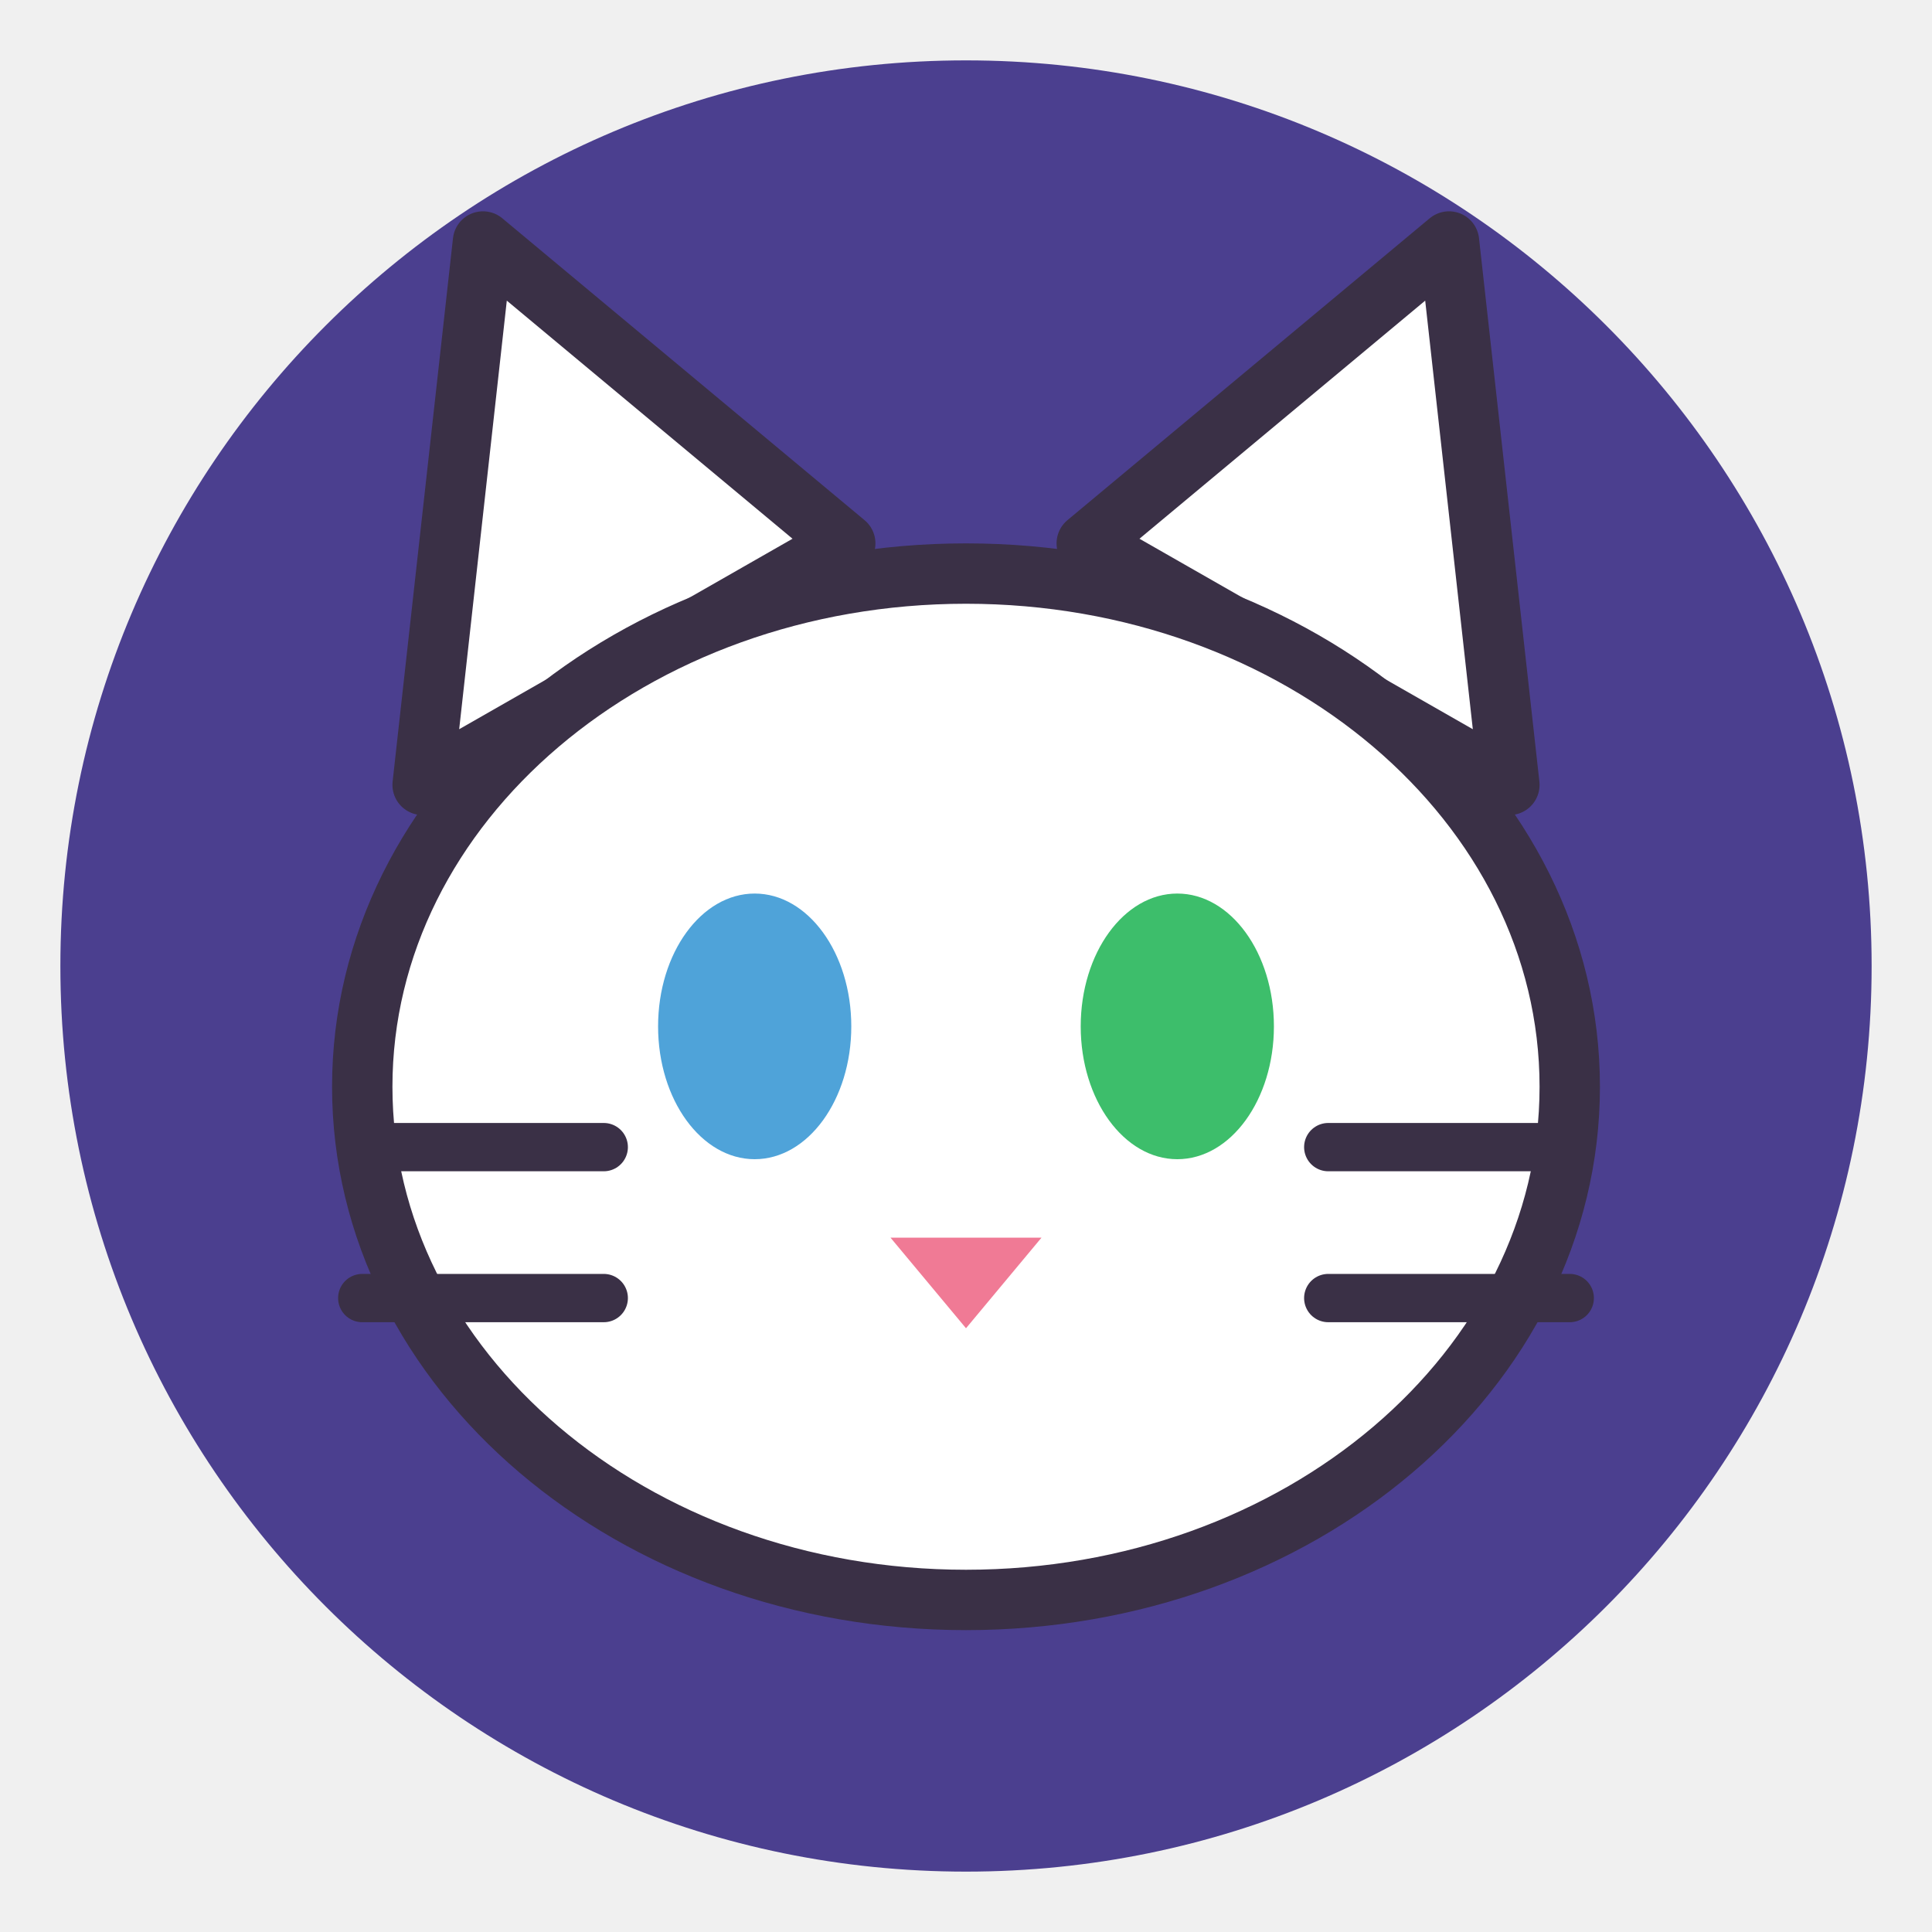
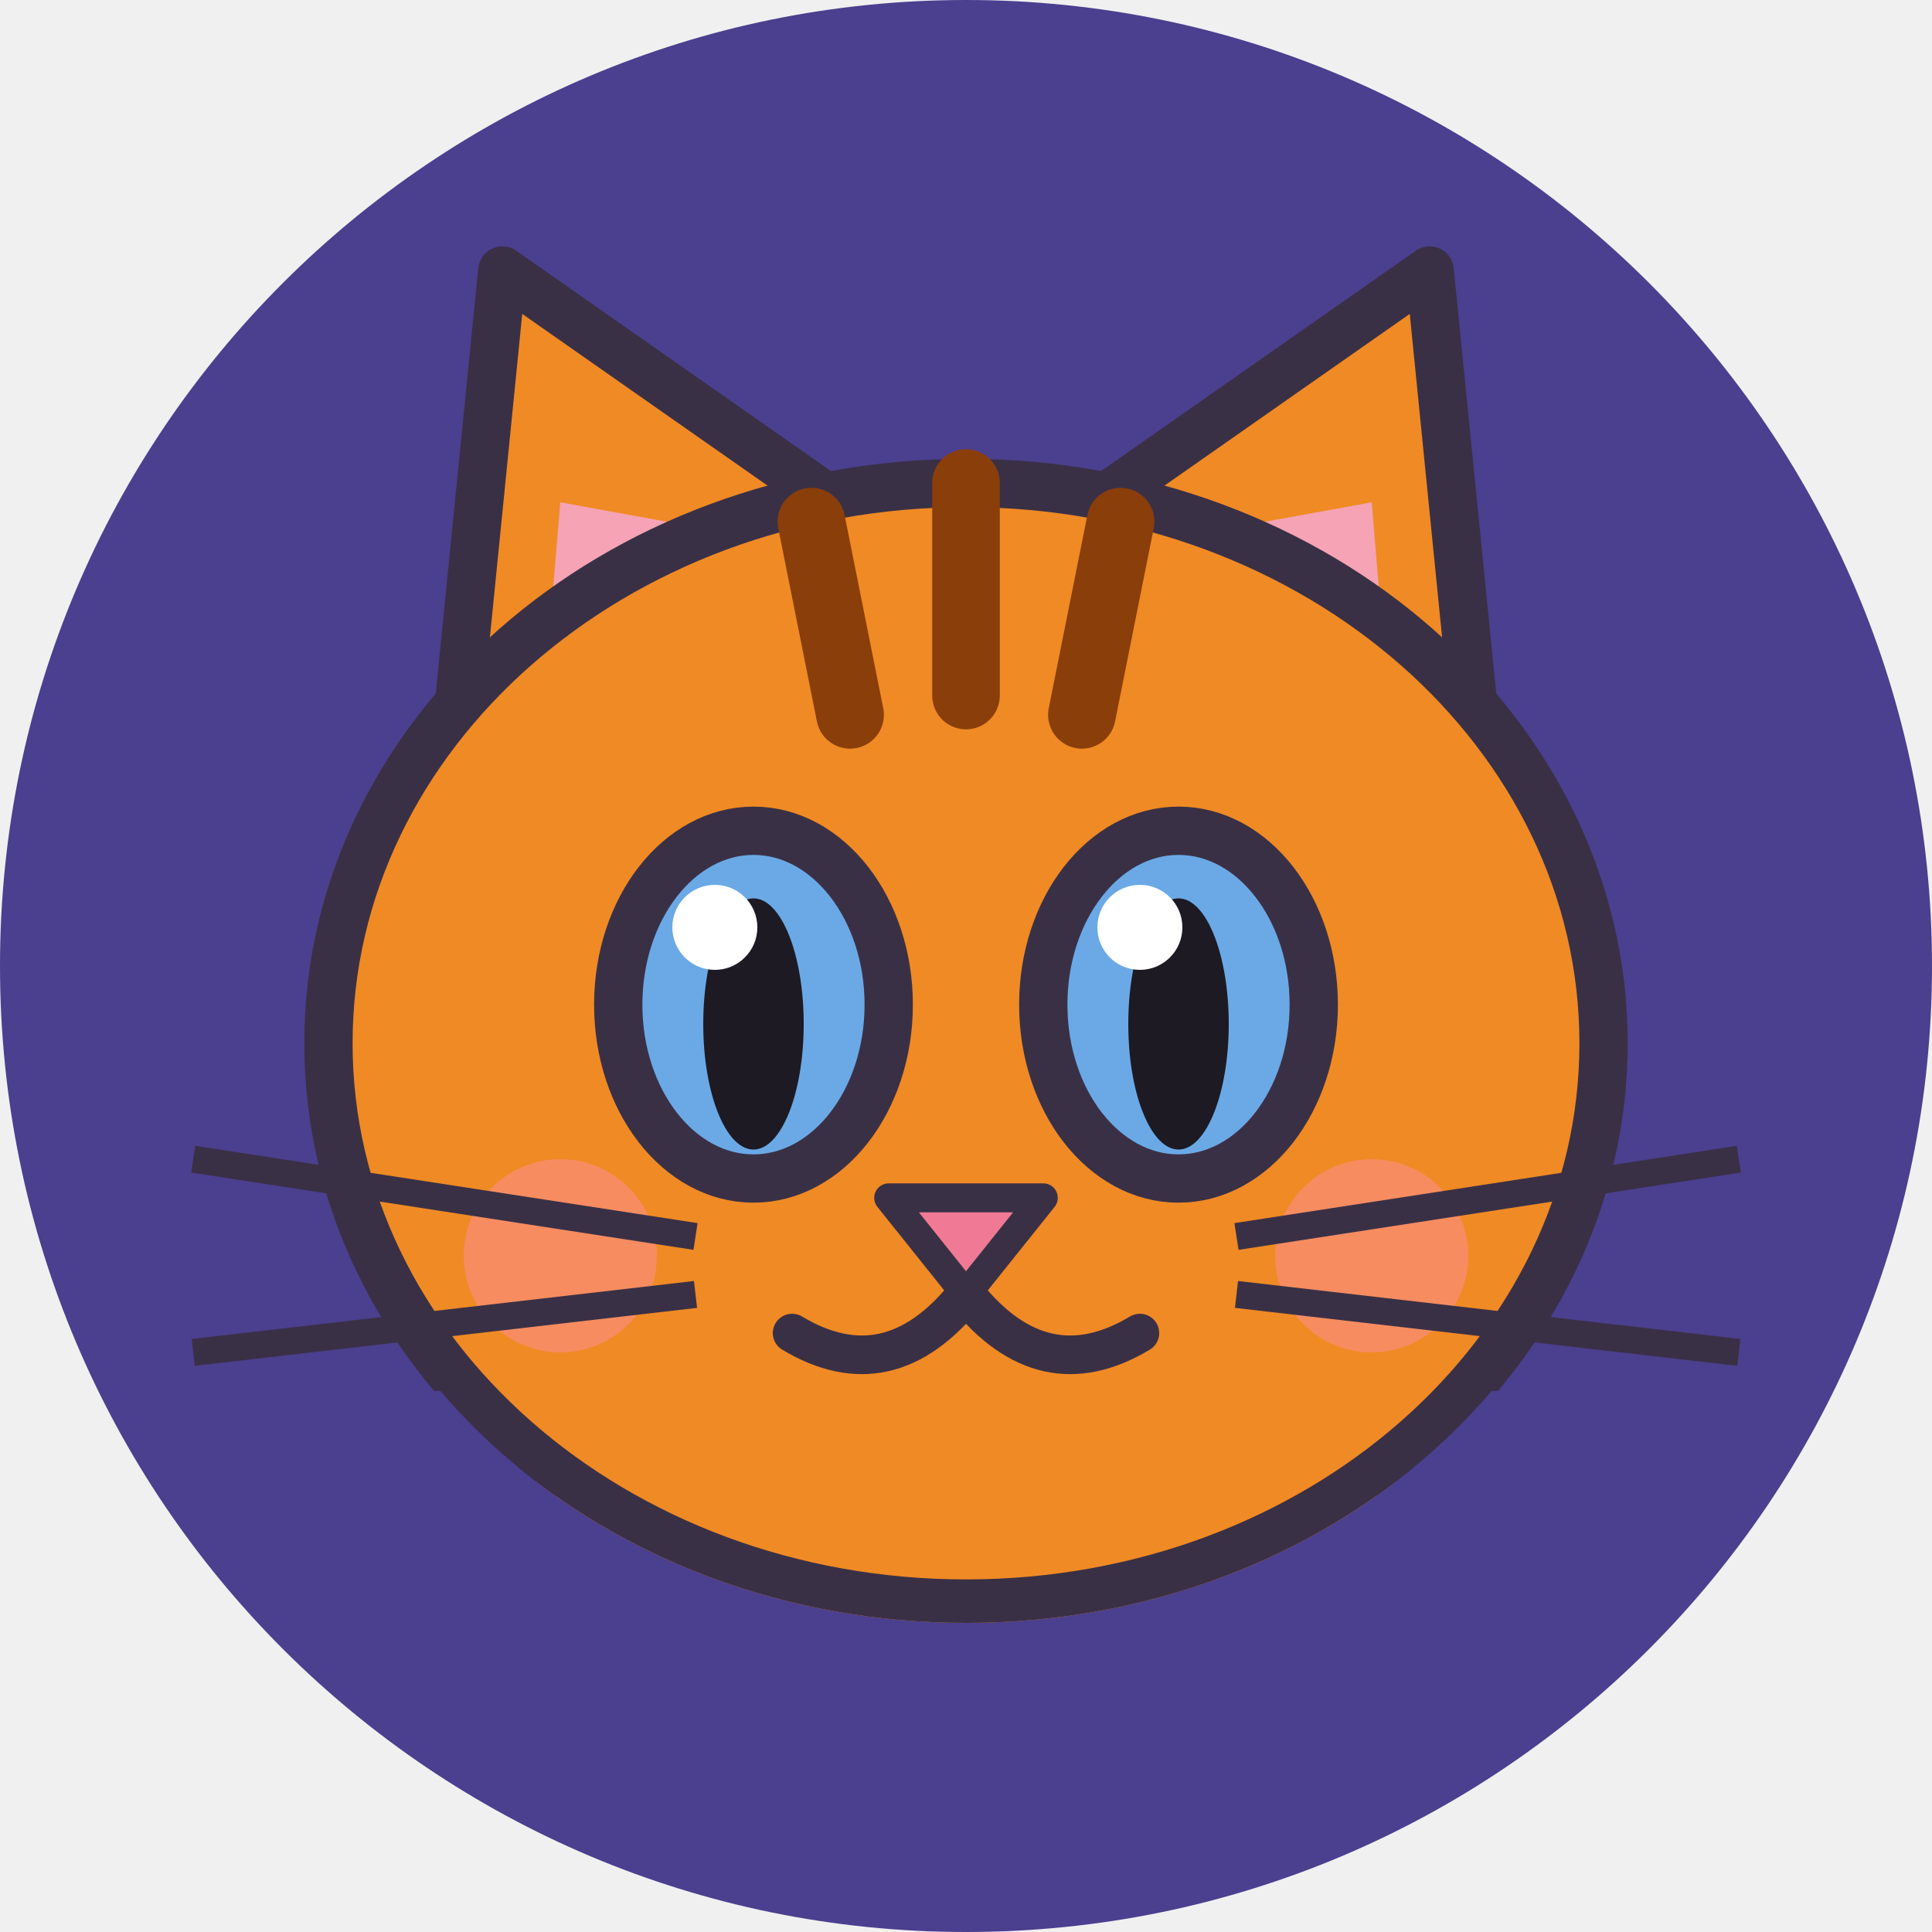
- <svg xmlns="http://www.w3.org/2000/svg" viewBox="0 0 64 64">
-   <circle cx="32" cy="32" r="30" fill="#4B3F8F" />
-   <path d="M14 26 L16 8 L28 18 Z M50 26 L48 8 L36 18 Z" fill="#fff" stroke="#3A3046" stroke-width="2" stroke-linejoin="round" />
-   <ellipse cx="32" cy="36" rx="20" ry="17" fill="#fff" stroke="#3A3046" stroke-width="2" />
-   <ellipse cx="25" cy="34" rx="3.2" ry="4.4" fill="#4FA3D9" />
-   <ellipse cx="39" cy="34" rx="3.2" ry="4.4" fill="#3DBE6B" />
-   <path d="M29.5 41 h5 l-2.5 3z" fill="#F07A95" />
-   <path d="M12 38 h8 M12 43 h8 M44 38 h8 M44 43 h8" stroke="#3A3046" stroke-width="1.6" stroke-linecap="round" />
+ <svg xmlns="http://www.w3.org/2000/svg" viewBox="0 0 100 100">
+   <circle cx="50" cy="50" r="50" fill="#4B3F8F" />
+   <defs>
+     <clipPath id="kopf">
+       <rect x="-43" y="-200" width="86" height="130" />
+       <ellipse cx="0" cy="-88" rx="34" ry="30" />
+     </clipPath>
+   </defs>
+   <g transform="translate(50 50) scale(1) translate(0 92)">
+     <g clip-path="url(#kopf)">
+       <g transform="translate(0,0) scale(1,1)" stroke="#3A3046" stroke-width="2.5" stroke-linejoin="round">
+         <g class="ct-tail">
+           <path d="M26,-12 C66,-10 72,-58 52,-80" fill="none" stroke="#3A3046" stroke-width="13" stroke-linecap="round" />
+           <path d="M26,-12 C66,-10 72,-58 52,-80" fill="none" stroke="#F08A24" stroke-width="8" stroke-linecap="round" />
+         </g>
+         <ellipse cx="0" cy="-38" rx="32" ry="38" fill="#F08A24" />
+         <ellipse cx="0" cy="-32" rx="17" ry="25" fill="#FFF1DC" stroke="none" />
+         <path d="M-30,-46 q8,2 12,-2 M-31,-30 q8,2 12,-2 M30,-46 q-8,2 -12,-2 M31,-30 q-8,2 -12,-2" stroke="#8A3E0A" stroke-width="3.5" fill="none" stroke-linecap="round" />
+         <ellipse cx="-13" cy="-3" rx="11" ry="7" fill="#FFF1DC" />
+         <ellipse cx="13" cy="-3" rx="11" ry="7" fill="#FFF1DC" />
+         <path d="M-27,-98 L-24,-128 L-4,-114 Z" fill="#F08A24" />
+         <path d="M27,-98 L24,-128 L4,-114 Z" fill="#F08A24" />
+         <path d="M-22,-104 L-21,-116 L-10,-114 Z M22,-104 L21,-116 L10,-114 Z" fill="#F5A3B5" stroke="none" />
+         <ellipse cx="0" cy="-88" rx="33" ry="29" fill="#F08A24" />
+         <path d="M-8,-115 l2,10 M0,-117 l0,11 M8,-115 l-2,10" stroke="#8A3E0A" stroke-width="3.5" stroke-linecap="round" />
+         <g class="ct-eyes">
+           <ellipse cx="-11" cy="-90" rx="7" ry="9" fill="#6AA9E6" />
+           <ellipse cx="11" cy="-90" rx="7" ry="9" fill="#6AA9E6" />
+           <ellipse cx="-11" cy="-89" rx="2.6" ry="6.5" fill="#1D1A24" stroke="none" />
+           <ellipse cx="11" cy="-89" rx="2.6" ry="6.5" fill="#1D1A24" stroke="none" />
+           <circle cx="-13" cy="-94" r="2.2" fill="#fff" stroke="none" />
+           <circle cx="9" cy="-94" r="2.2" fill="#fff" stroke="none" />
+         </g>
+         <circle cx="-21" cy="-77" r="5" fill="#FF8FA8" opacity=".45" stroke="none" />
+         <circle cx="21" cy="-77" r="5" fill="#FF8FA8" opacity=".45" stroke="none" />
+         <path d="M-4,-80 L4,-80 L0,-75 Z" fill="#F07A95" stroke-width="1.5" />
+         <path d="M0,-75 q-4,5 -9,2 M0,-75 q4,5 9,2" fill="none" stroke="#3A3046" stroke-width="2" stroke-linecap="round" />
+         <path d="M-14,-78 L-40,-82 M-14,-75 L-40,-72 M14,-78 L40,-82 M14,-75 L40,-72" stroke="#3A3046" stroke-width="1.4" />
+       </g>
+     </g>
+   </g>
</svg>
